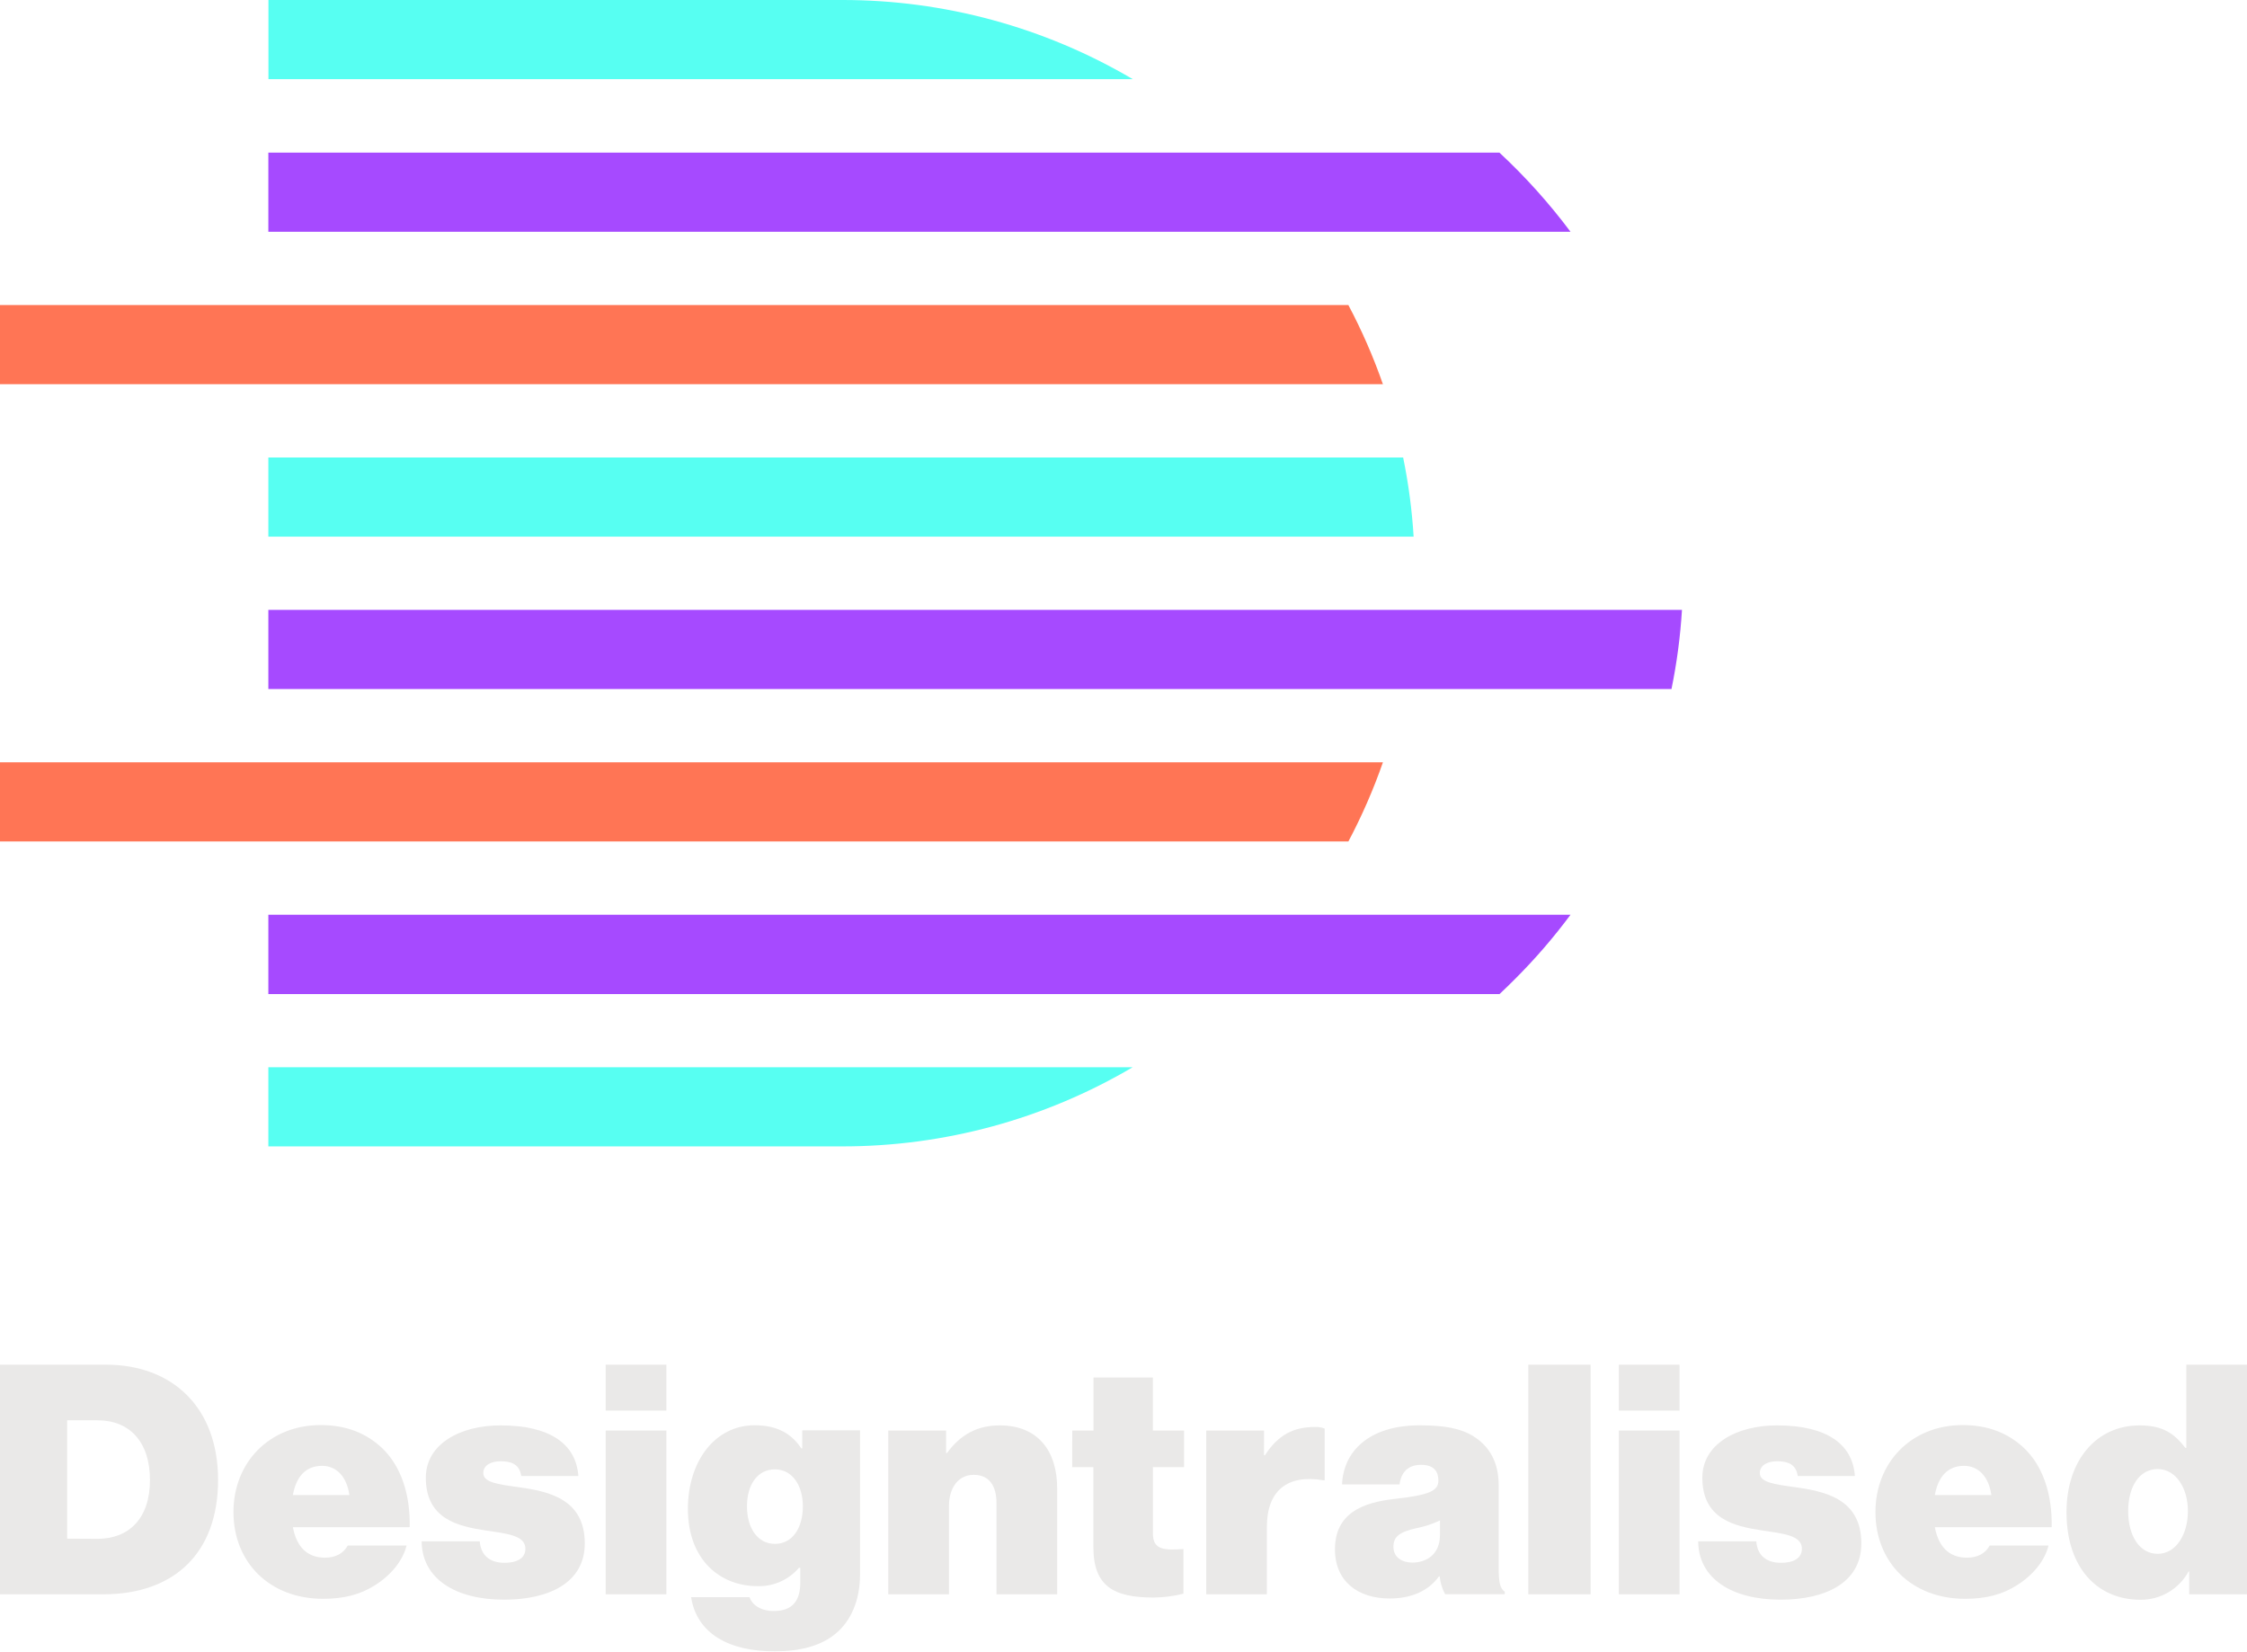
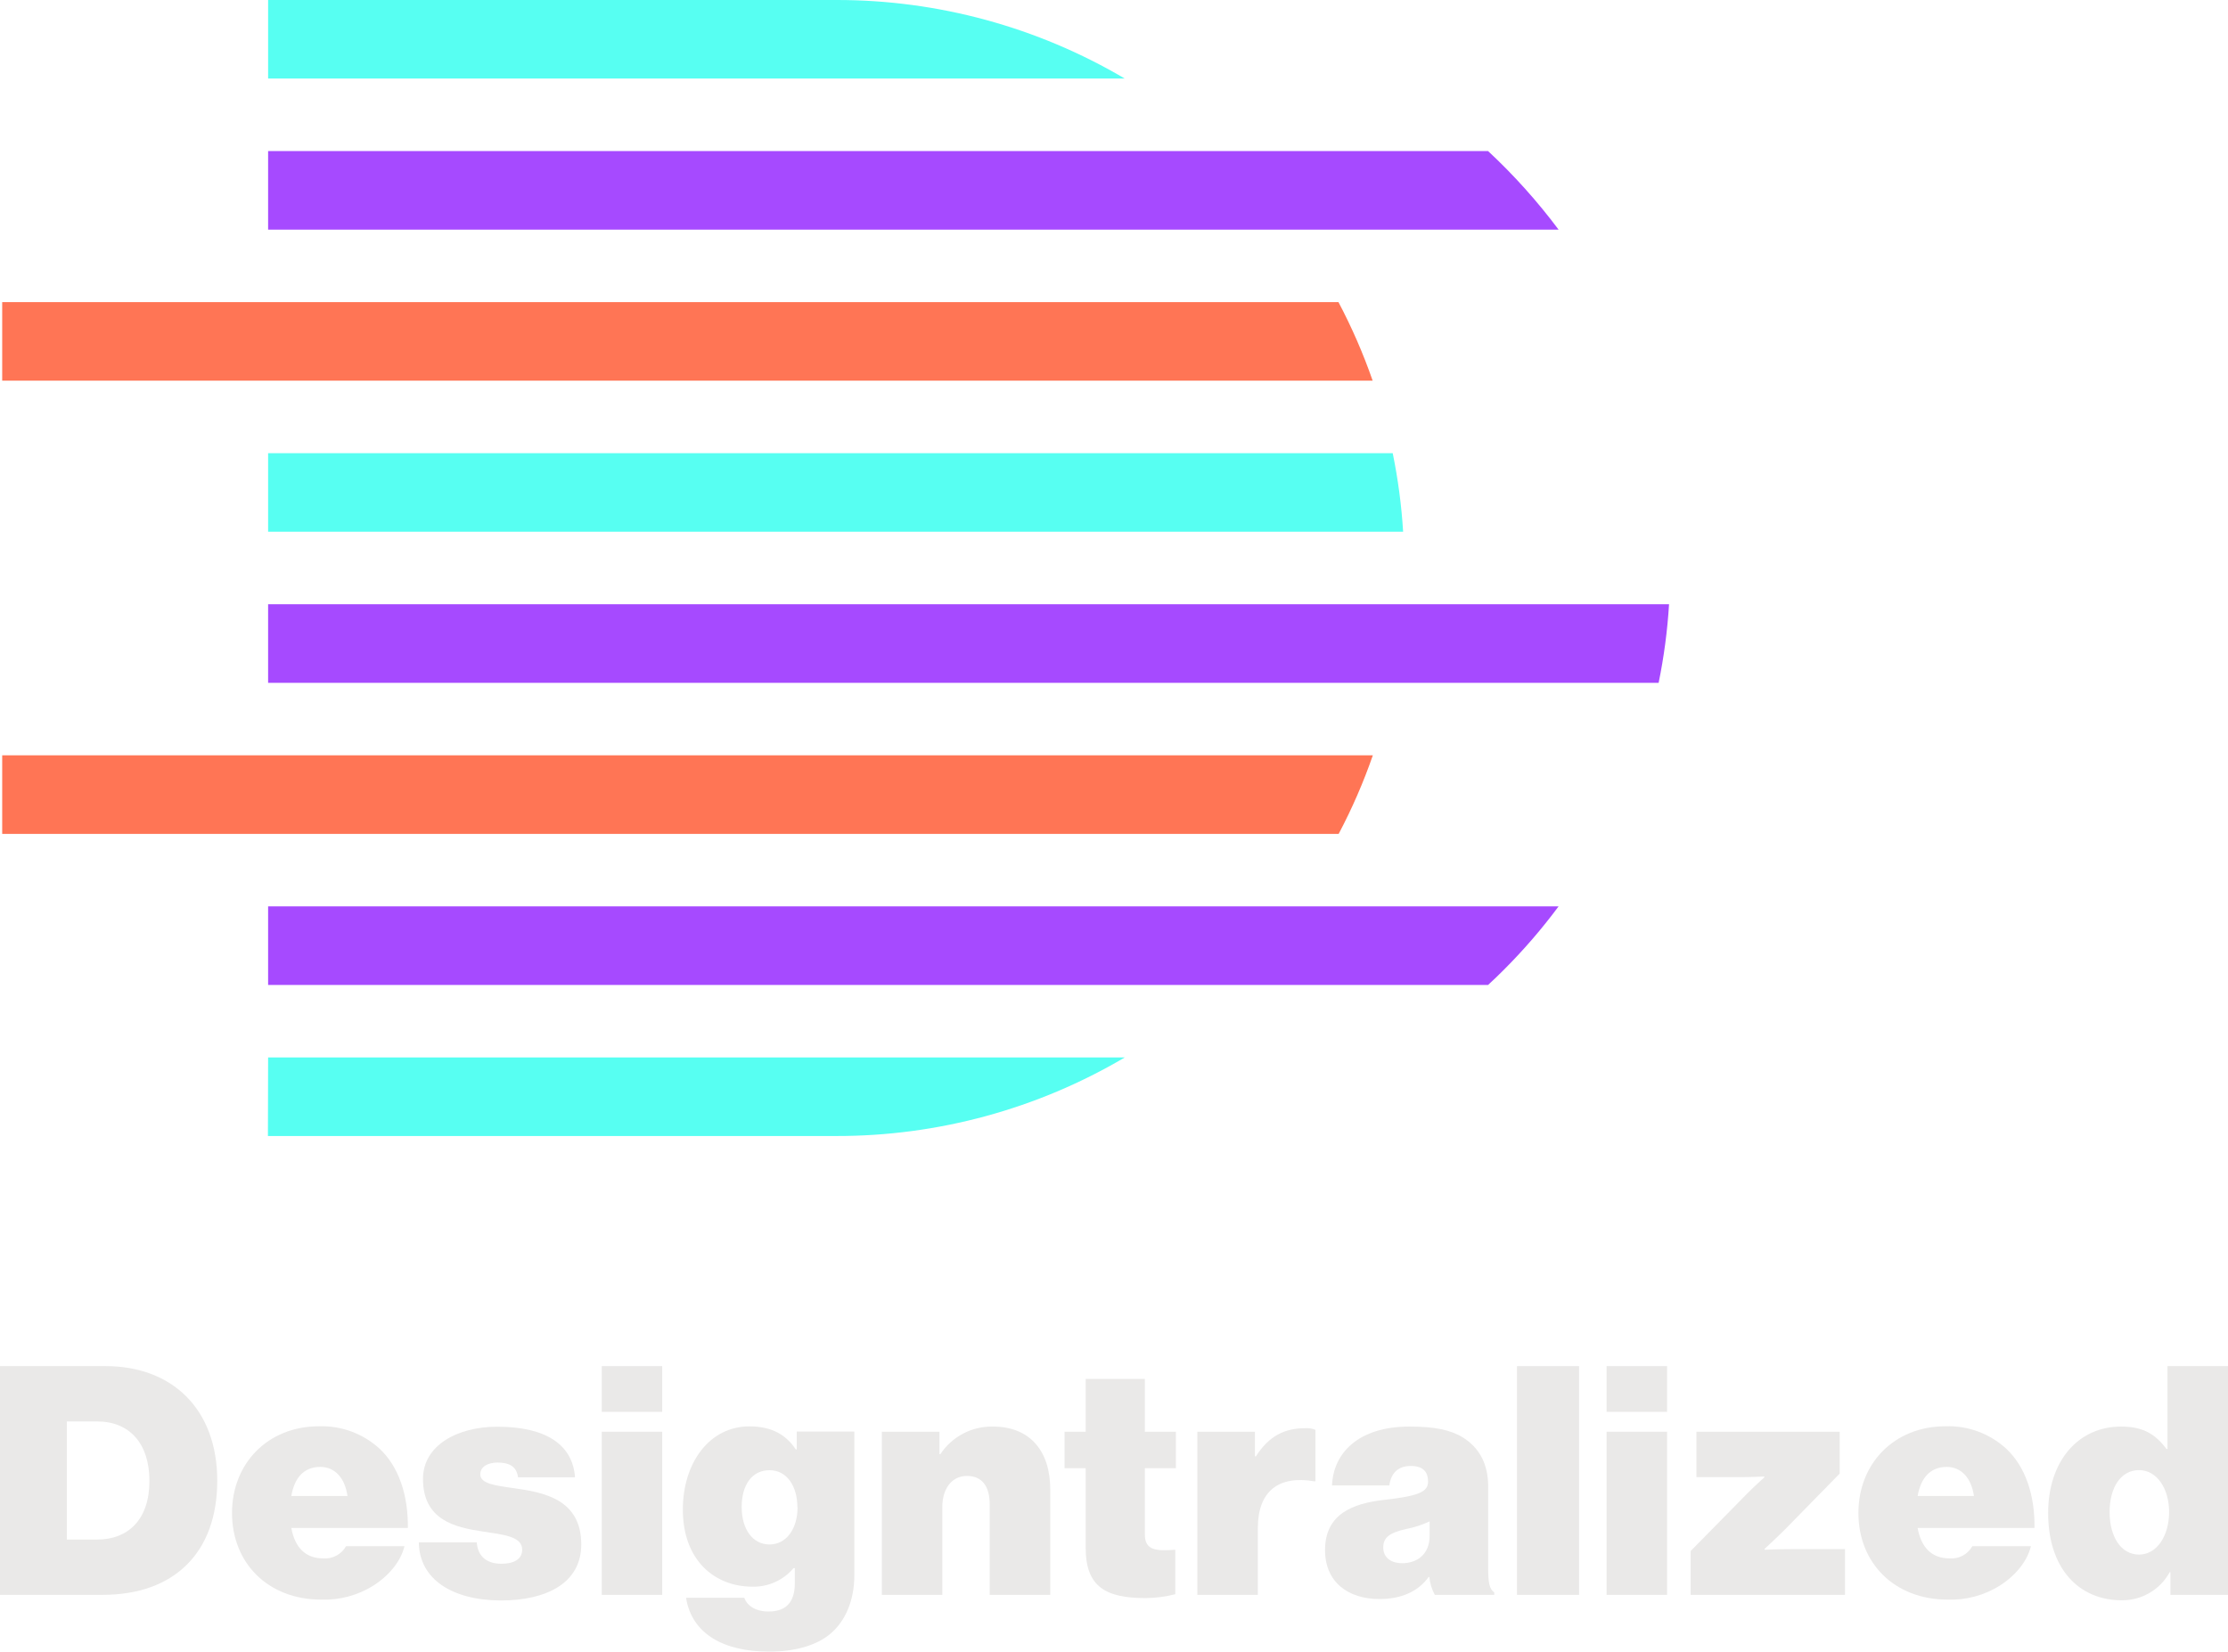
- <svg xmlns="http://www.w3.org/2000/svg" viewBox="0 0 709.74 521.63">
+ <svg xmlns="http://www.w3.org/2000/svg" viewBox="0 0 466.52 345.93">
  <defs>
-     <style>.cls-1{fill:#eae9e8;}.cls-2{fill:#57fff2;}.cls-3{fill:#a64aff;}.cls-4{fill:#ff7555;}</style>
+     <style>.cls-1{fill:#57fff2;}.cls-2{fill:#a64aff;}.cls-3{fill:#ff7555;}.cls-4{fill:#eae9e8;}</style>
  </defs>
  <g id="Layer_2" data-name="Layer 2">
    <g id="Layer_1-2" data-name="Layer 1">
-       <path class="cls-1" d="M0,431.05H33.47c20.9,0,35.41,13.39,35.41,36.41s-13.8,36.12-36.32,36.12H0Zm30.84,55c9.74,0,16.53-6.29,16.53-18.57,0-12-6.39-18.86-16.53-18.86H21.2V486Z" />
-       <path class="cls-1" d="M73.74,477.61c0-15.62,11.26-27.49,27.59-27.49,8.12,0,14.31,2.64,19.07,7,6.29,5.78,9.24,15,9,25.25H92.51c1.11,6,4.36,9.64,10.14,9.64,3.35,0,5.78-1.32,7.2-3.85h18.57c-1.12,4.66-4.77,9.23-9.84,12.47-4.77,3.05-9.94,4.37-16.54,4.37C85.1,505,73.74,493.43,73.74,477.61Zm18.77-5.38h17.85c-.81-5.78-4.06-9.23-8.62-9.23C96.46,463,93.52,466.55,92.51,472.23Z" />
-       <path class="cls-1" d="M133.18,486.84h18.36c.31,4.26,3,6.79,7.81,6.79,3.76,0,6.6-1.31,6.6-4.46,0-4.26-6-4.77-12.68-5.78-8.72-1.32-18.77-3.65-18.77-16.64,0-10.65,10.86-16.53,23.54-16.53,15.72,0,23.93,5.88,24.64,16H164.63c-.51-3.86-3.35-4.67-6.49-4.67-2.84,0-5.48,1.12-5.48,3.75,0,2.95,4.77,3.55,10.65,4.37,9.43,1.31,21.4,3.45,21.4,17.85,0,12.37-11.26,17.75-25.46,17.75C143.94,505.3,133.28,498.71,133.18,486.84Z" />
-       <path class="cls-1" d="M191.31,431.05h19.17v14.5H191.31Zm0,20.79h19.17v51.74H191.31Z" />
-       <path class="cls-1" d="M218.29,504.49h18.46c.71,2.13,3.14,4.36,7.71,4.36,6.19,0,8.32-3.65,8.32-9v-4.66h-.41A16.54,16.54,0,0,1,239.28,501c-11.76,0-22-8.22-22-24.45,0-14.81,8.42-26.37,21.1-26.37,7.3,0,11.77,2.84,14.71,7.3h.31v-5.68h18.25v45.55c0,8.32-3,14.71-7.6,18.56-4.77,4.06-11.57,5.68-19.28,5.68C230.26,521.63,220.11,516,218.29,504.49Zm35.3-28.71c0-6.49-3.25-11.66-8.83-11.66-5.37,0-8.82,4.66-8.82,11.66s3.45,11.87,8.82,11.87C250.34,487.65,253.59,482.58,253.59,475.78Z" />
-       <path class="cls-1" d="M298.83,458.94h.3c4.16-5.68,9.43-8.72,16.64-8.72,12,0,18.15,8,18.15,19.88v33.48H314.75V474.77c0-5.38-2.23-8.93-7.2-8.93s-7.81,4.26-7.81,9.84v27.9H280.57V451.84h18.26Z" />
-       <path class="cls-1" d="M338.69,451.84h6.7V435.1h18.76v16.74H374v11.57h-9.84v21c0,5.18,3.65,5.28,9.64,4.87v14.1a39.35,39.35,0,0,1-9.44,1.22c-12.57,0-19-3.55-19-15.93V463.41h-6.7Z" />
-       <path class="cls-1" d="M399.25,459.65h.3c4.16-6.49,9.13-8.92,15.72-8.92a7.47,7.47,0,0,1,3.15.5v16.33H418c-11.26-1.92-17.85,3.15-17.85,14.81v21.21H381V451.84h18.26Z" />
-       <path class="cls-1" d="M454.73,497.9h-.2c-3.45,4.76-8.93,7-15.62,7-9.94,0-17.25-5.37-17.25-15.51,0-11.47,8.83-14.82,18.77-15.93,10.95-1.22,13.9-2.54,13.9-5.78,0-2.84-1.32-5-5.48-5s-6.29,2.43-6.8,6.18H423.9c.4-10.24,8.31-18.66,24.54-18.66,7.92,0,13,1,16.94,3.45,5.38,3.34,8,8.62,8,15.52v25.86c0,4.37.3,6.7,1.92,7.71v.82H456.46A15.11,15.11,0,0,1,454.73,497.9Zm.1-13.09v-4.56a31.58,31.58,0,0,1-7.4,2.43c-5.58,1.22-7.3,2.84-7.3,5.88,0,3.45,2.83,5,6,5C450.57,493.53,454.83,491,454.83,484.81Z" />
-       <path class="cls-1" d="M482.73,431.05h19.68v72.53H482.73Z" />
-       <path class="cls-1" d="M511.33,431.05H530.5v14.5H511.33Zm0,20.79H530.5v51.74H511.33Z" />
-       <path class="cls-1" d="M536.39,486.84h18.36c.3,4.26,2.94,6.79,7.81,6.79,3.75,0,6.59-1.31,6.59-4.46,0-4.26-6-4.77-12.68-5.78-8.72-1.32-18.77-3.65-18.77-16.64,0-10.65,10.86-16.53,23.54-16.53,15.72,0,23.94,5.88,24.65,16H567.83c-.51-3.86-3.35-4.67-6.49-4.67-2.84,0-5.48,1.12-5.48,3.75,0,2.95,4.77,3.55,10.65,4.37,9.44,1.31,21.41,3.45,21.41,17.85,0,12.37-11.26,17.75-25.47,17.75C547.14,505.3,536.49,498.71,536.39,486.84Z" />
-       <path class="cls-1" d="M592.38,477.61c0-15.62,11.26-27.49,27.59-27.49,8.11,0,14.3,2.64,19.07,7,6.29,5.78,9.23,15,9,25.25H611.14c1.12,6,4.36,9.64,10.15,9.64,3.34,0,5.78-1.32,7.2-3.85h18.56c-1.11,4.66-4.77,9.23-9.84,12.47-4.77,3.05-9.94,4.37-16.53,4.37C603.74,505,592.38,493.43,592.38,477.61Zm18.76-5.38H629c-.82-5.78-4.06-9.23-8.63-9.23C615.1,463,612.16,466.55,611.14,472.23Z" />
-       <path class="cls-1" d="M652.73,477.61c0-16.23,9.33-27.39,23.13-27.39,7.4,0,11.06,2.74,14.4,7.1h.31V431.05h19.17v72.53H691.48v-7.21h-.2a17.11,17.11,0,0,1-15.22,8.93C662.67,505.3,652.73,495.46,652.73,477.61Zm38.34-.31c0-7.4-3.85-13.28-9.53-13.28s-9.33,5.37-9.33,13.28,3.65,13.49,9.33,13.49S691.07,484.81,691.07,477.3Z" />
-       <path class="cls-2" d="M84.76,337.1h273a180.43,180.43,0,0,1-92,25H84.76Z" />
-       <path class="cls-3" d="M84.76,288.94h411.3a181.43,181.43,0,0,1-17.42,20.19c-1.65,1.66-3.31,3.28-5,4.86H84.76Z" />
-       <path class="cls-4" d="M0,240.79H436.81a180,180,0,0,1-10.91,25H0Z" />
-       <path class="cls-3" d="M84.76,192.63H531.27a179.72,179.72,0,0,1-3.31,25H84.76Z" />
-       <path class="cls-2" d="M357.79,25h-273V0H265.83A180.43,180.43,0,0,1,357.79,25Z" />
-       <path class="cls-3" d="M496.06,73.2H84.76v-25H473.6A186.65,186.65,0,0,1,496.06,73.2Z" />
-       <path class="cls-4" d="M436.81,121.36H0v-25H425.9A179.64,179.64,0,0,1,436.81,121.36Z" />
-       <path class="cls-2" d="M446.51,169.51H84.76v-25H443.2A178.24,178.24,0,0,1,446.51,169.51Z" />
+       <path class="cls-1" d="M56.14,221.46H235.51a118.52,118.52,0,0,1-60.41,16.45h-119Z" />
+       <path class="cls-2" d="M56.14,189.82H326.35a118.7,118.7,0,0,1-11.44,13.26c-1.09,1.09-2.18,2.15-3.32,3.19H56.14Z" />
+       <path class="cls-3" d="M.46,158.18h287a117.64,117.64,0,0,1-7.16,16.46H.46Z" />
+       <path class="cls-2" d="M56.14,126.55H349.48A117.47,117.47,0,0,1,347.3,143H56.14Z" />
+       <path class="cls-1" d="M235.51,16.45H56.14V0h119A118.52,118.52,0,0,1,235.51,16.45Z" />
+       <path class="cls-2" d="M326.35,48.09H56.14V31.64H311.59A123.24,123.24,0,0,1,326.35,48.09Z" />
+       <path class="cls-3" d="M287.42,79.72H.46V63.27h279.8A118,118,0,0,1,287.42,79.72Z" />
+       <path class="cls-1" d="M293.8,111.36H56.14V94.91H291.62A117.47,117.47,0,0,1,293.8,111.36Z" />
+       <path class="cls-4" d="M0,286.1H22.11c13.8,0,23.38,8.85,23.38,24S36.38,334,21.51,334H0Zm20.37,36.32c6.43,0,10.92-4.16,10.92-12.27,0-7.9-4.22-12.46-10.92-12.46H14v24.73Z" />
+       <path class="cls-4" d="M48.58,316.86c0-10.32,7.43-18.16,18.22-18.16a17.92,17.92,0,0,1,12.6,4.62c4.15,3.82,6.09,9.92,6,16.68H61c.74,4,2.88,6.37,6.7,6.37a5.05,5.05,0,0,0,4.76-2.55H84.69c-.74,3.08-3.15,6.1-6.5,8.24A19.29,19.29,0,0,1,67.27,335C56.08,335,48.58,327.31,48.58,316.86ZM61,313.3H72.76c-.53-3.81-2.68-6.09-5.69-6.09C63.58,307.21,61.64,309.55,61,313.3Z" />
+       <path class="cls-4" d="M87.7,323H99.83c.2,2.82,1.94,4.49,5.16,4.49,2.48,0,4.35-.87,4.35-2.95,0-2.81-4-3.15-8.37-3.82-5.76-.87-12.4-2.41-12.4-11,0-7,7.17-10.93,15.55-10.93,10.38,0,15.81,3.89,16.28,10.59H108.47c-.33-2.54-2.21-3.08-4.29-3.08-1.87,0-3.61.74-3.61,2.48,0,1.94,3.15,2.34,7,2.88,6.23.87,14.14,2.28,14.14,11.79,0,8.18-7.44,11.73-16.82,11.73C94.8,335.15,87.77,330.79,87.7,323Z" />
+       <path class="cls-4" d="M126,286.1h12.66v9.58H126Zm0,13.74h12.66V334H126Z" />
+       <path class="cls-4" d="M143.65,334.61h12.19c.47,1.41,2.08,2.88,5.09,2.88,4.09,0,5.5-2.41,5.5-6v-3.08h-.27a10.93,10.93,0,0,1-8.64,3.88c-7.78,0-14.54-5.43-14.54-16.14,0-9.79,5.56-17.43,13.93-17.43,4.83,0,7.77,1.88,9.72,4.83h.2v-3.75h12.06v30.08c0,5.49-2,9.72-5,12.26s-7.63,3.75-12.73,3.75C151.55,345.93,144.85,342.18,143.65,334.61Zm23.31-19c0-4.29-2.14-7.71-5.83-7.71s-5.83,3.09-5.83,7.71,2.28,7.84,5.83,7.84S167,320.14,167,315.65Z" />
+       <path class="cls-4" d="M196.71,304.53h.2a12.87,12.87,0,0,1,11-5.77c7.91,0,12,5.3,12,13.14V334H207.23V315c0-3.55-1.47-5.9-4.76-5.9s-5.16,2.82-5.16,6.5V334H184.65V299.84h12.06Z" />
+       <path class="cls-4" d="M222.91,299.84h4.42V288.78h12.39v11.06h6.5v7.64h-6.5v13.86c0,3.42,2.42,3.49,6.37,3.22v9.31a25.87,25.87,0,0,1-6.23.81c-8.31,0-12.53-2.35-12.53-10.52V307.48h-4.42Z" />
+       <path class="cls-4" d="M262.77,305h.2c2.75-4.29,6-5.9,10.39-5.9a4.77,4.77,0,0,1,2.08.34v10.78h-.27c-7.44-1.27-11.79,2.08-11.79,9.78v14H250.71V299.84h12.06Z" />
+       <path class="cls-4" d="M299.29,330.26h-.14c-2.27,3.14-5.89,4.62-10.32,4.62-6.56,0-11.38-3.55-11.38-10.25,0-7.57,5.82-9.78,12.39-10.52,7.24-.81,9.18-1.68,9.18-3.82,0-1.88-.87-3.28-3.62-3.28s-4.15,1.6-4.49,4.08h-12c.27-6.76,5.49-12.33,16.21-12.33,5.23,0,8.58.68,11.19,2.28,3.55,2.21,5.3,5.7,5.3,10.25v17.09c0,2.88.2,4.42,1.27,5.09V334H300.43A10,10,0,0,1,299.29,330.26Zm.06-8.65v-3a20.35,20.35,0,0,1-4.89,1.6c-3.68.81-4.82,1.88-4.82,3.89,0,2.28,1.88,3.28,3.95,3.28C296.54,327.37,299.35,325.7,299.35,321.61Z" />
+       <path class="cls-4" d="M317.64,286.1h13V334h-13Z" />
+       <path class="cls-4" d="M336.4,286.1h12.67v9.58H336.4Zm0,13.74h12.67V334H336.4Z" />
+       <path class="cls-4" d="M354,324.83l12-12.2c1.67-1.67,3.42-3.21,3.42-3.21v-.2s-2.75.13-4.89.13h-9.32v-9.51h30v8.77L373.86,320.2c-2.08,2.08-4.36,4.16-4.36,4.16v.2s2.48-.13,5.56-.13h11.26V334H354Z" />
+       <path class="cls-4" d="M389.13,316.86c0-10.32,7.44-18.16,18.23-18.16A17.89,17.89,0,0,1,420,303.32c4.16,3.82,6.1,9.92,6,16.68H401.53c.73,4,2.88,6.37,6.7,6.37a5,5,0,0,0,4.75-2.55h12.27c-.74,3.08-3.15,6.1-6.5,8.24A19.29,19.29,0,0,1,407.83,335C396.64,335,389.13,327.31,389.13,316.86Zm12.4-3.56h11.79c-.54-3.81-2.68-6.09-5.7-6.09C404.14,307.21,402.2,309.55,401.53,313.3Z" />
+       <path class="cls-4" d="M428.86,316.86c0-10.72,6.17-18.1,15.28-18.1,4.89,0,7.3,1.81,9.51,4.69h.2V286.1h12.67V334H454.46v-4.76h-.14a11.31,11.31,0,0,1-10.05,5.9C435.43,335.15,428.86,328.65,428.86,316.86Zm25.33-.21c0-4.89-2.55-8.77-6.3-8.77s-6.16,3.55-6.16,8.77,2.41,8.92,6.16,8.92S454.19,321.61,454.19,316.65Z" />
    </g>
  </g>
</svg>
